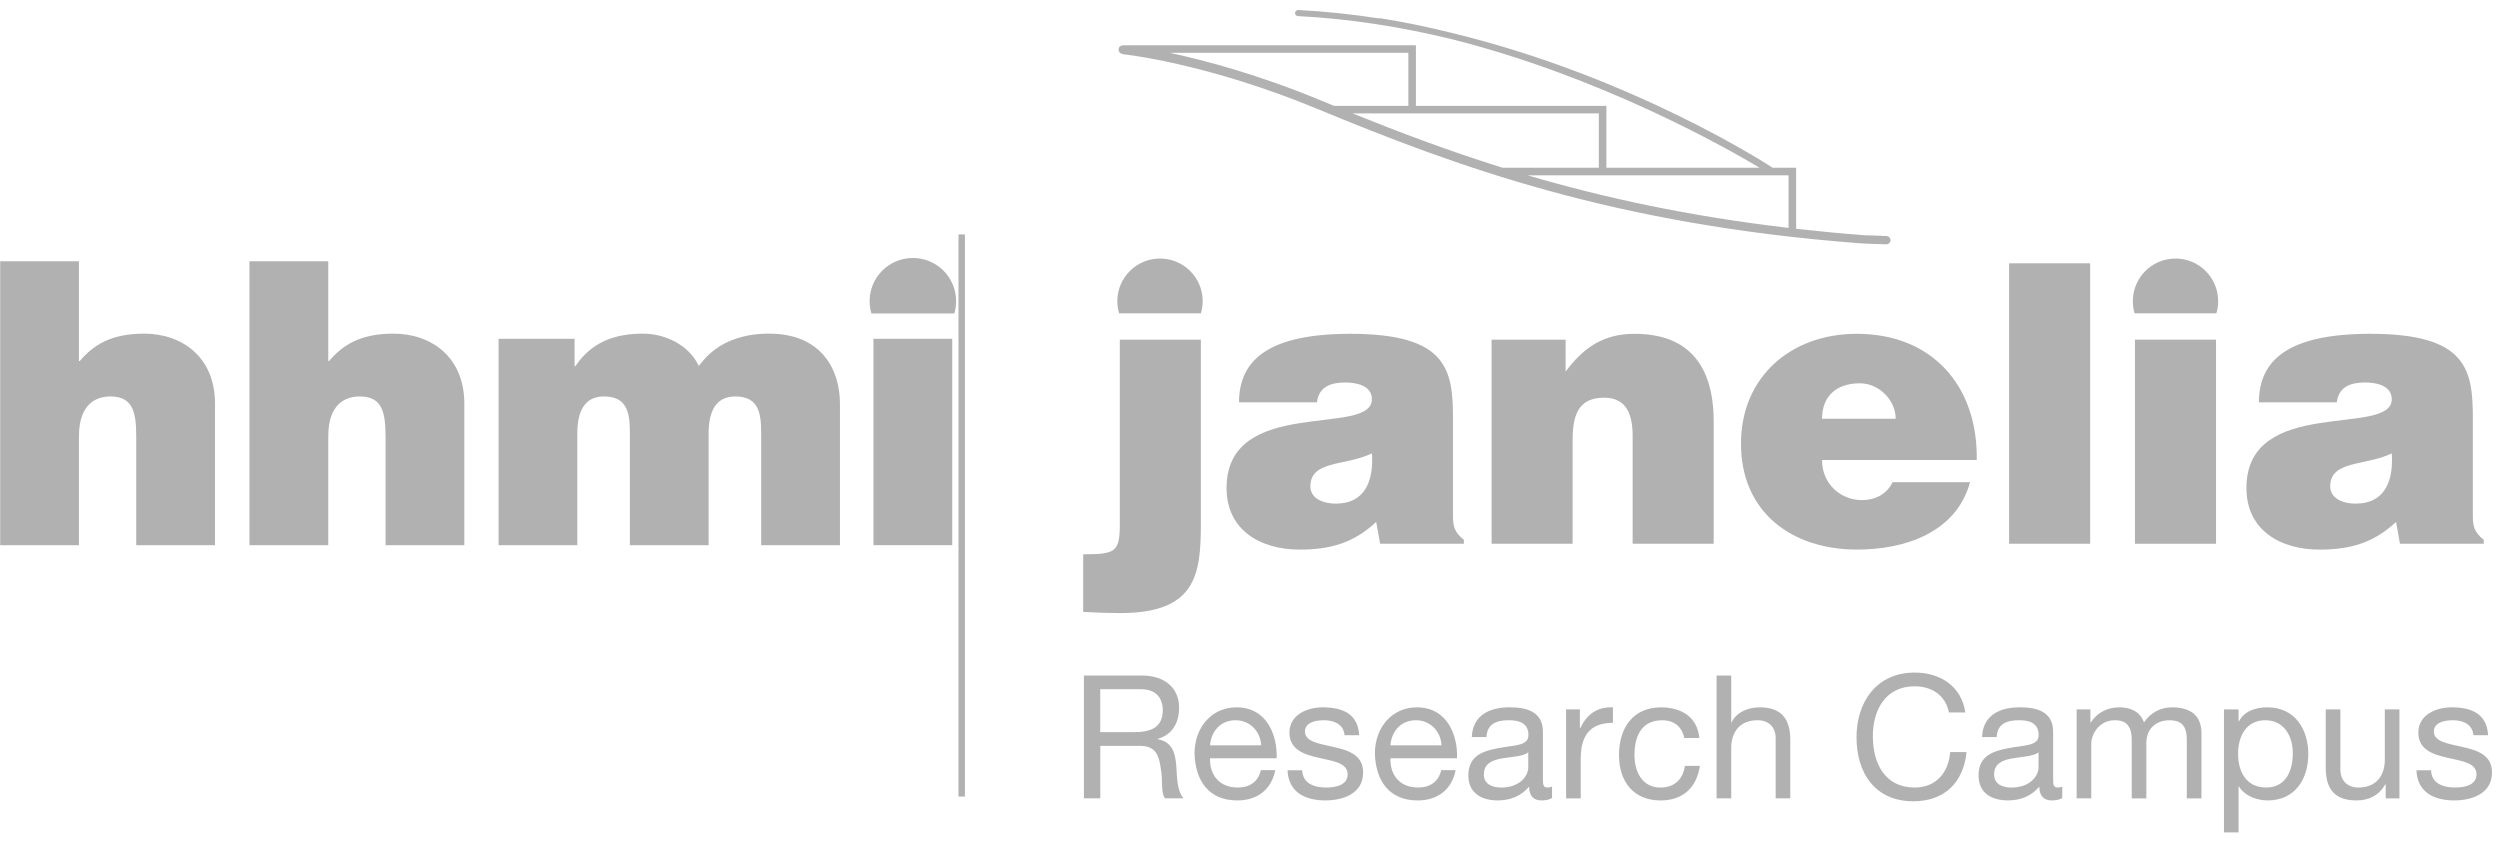
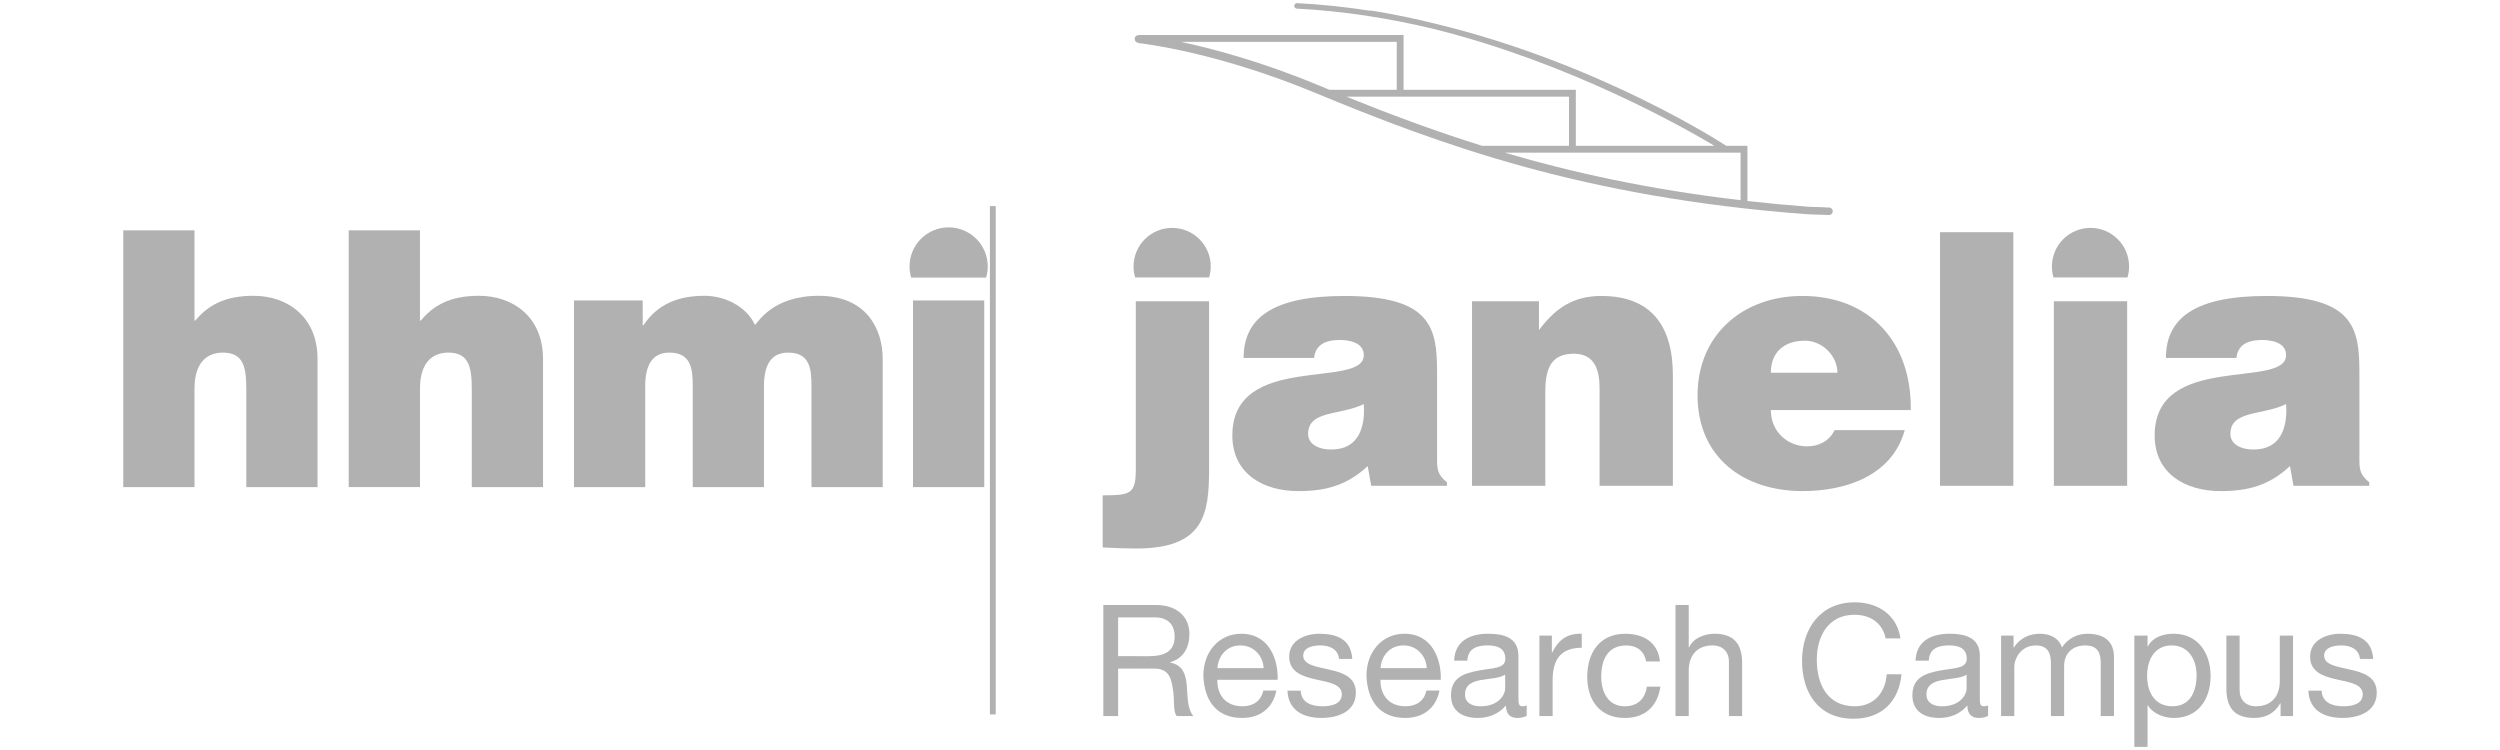
- <svg xmlns="http://www.w3.org/2000/svg" width="178px" height="60px" viewBox="0 0 178 60" version="1.1">
-   <defs />
-   <g id="Page-1" stroke="none" stroke-width="1" fill="none" fill-rule="evenodd">
-     <g id="janelia-logo" fill="#B1B1B1">
+ <svg xmlns="http://www.w3.org/2000/svg" width="300" height="90" viewBox="0 0 300 90" version="1.1" id="svg5091">
+   <defs id="defs5028" />
+   <g id="Page-1" stroke="none" stroke-width="1" fill="none" fill-rule="evenodd" transform="matrix(1.524181,0,0,1.524181,14.77144,-0.710289)">
+     <g id="janelia-logo" fill="#b1b1b1">
      <g id="Group">
-         <path d="M134.319,16.805 L133.986,16.795 C133.976,16.793 133.965,16.787 133.956,16.787 L132.728,16.748 C131.058,16.62 129.445,16.466 127.884,16.291 L127.884,11.945 L126.212,11.945 C126.212,11.945 126.209,11.941 126.205,11.938 C126.083,11.857 116.343,5.477 103.37,2.345 C101.711,1.931 100.011,1.574 98.286,1.301 C98.253,1.296 98.218,1.301 98.187,1.312 C96.307,1.02 94.386,0.813 92.434,0.712 C92.316,0.707 92.213,0.799 92.206,0.919 C92.199,1.037 92.292,1.141 92.411,1.147 C96.15,1.336 99.782,1.928 103.192,2.747 C113.87,5.397 122.891,10.514 125.286,11.944 L114.375,11.944 L114.375,7.538 L100.813,7.538 L100.813,3.221 L80.029,3.221 C79.803,3.221 79.643,3.327 79.643,3.52 C79.643,3.814 79.951,3.861 80.038,3.871 C80.097,3.876 85.966,4.511 93.784,7.749 C103.727,11.865 114.9,15.994 132.463,17.325 C132.466,17.325 132.515,17.326 132.595,17.329 C132.666,17.336 132.74,17.342 132.812,17.347 C132.825,17.347 134.297,17.395 134.297,17.395 C134.46,17.399 134.599,17.272 134.603,17.11 C134.61,16.947 134.48,16.81 134.319,16.805 L134.319,16.805 Z M127.346,16.226 C120.169,15.385 114.122,14.057 108.768,12.484 L127.346,12.484 L127.346,16.226 L127.346,16.226 Z M113.837,11.945 L106.989,11.945 C103.138,10.742 99.635,9.419 96.307,8.075 L113.838,8.075 C113.837,8.476 113.837,11.122 113.837,11.945 L113.837,11.945 Z M100.275,3.76 L100.275,7.537 L94.983,7.537 C94.662,7.403 94.342,7.273 94.023,7.141 C89.613,5.315 85.812,4.303 83.278,3.76 L100.275,3.76 L100.275,3.76 Z" id="Shape" />
-         <path d="M77.174,48.096 L81.292,48.096 C82.935,48.096 83.952,48.989 83.952,50.386 C83.952,51.44 83.487,52.309 82.433,52.604 L82.433,52.628 C83.45,52.824 83.659,53.571 83.744,54.43 C83.818,55.286 83.769,56.242 84.261,56.843 L82.962,56.843 C82.629,56.487 82.813,55.544 82.643,54.687 C82.52,53.828 82.311,53.107 81.184,53.107 L78.34,53.107 L78.34,56.843 L77.175,56.843 L77.175,48.096 L77.174,48.096 Z M80.766,52.127 C81.857,52.127 82.789,51.844 82.789,50.57 C82.789,49.713 82.322,49.073 81.231,49.073 L78.337,49.073 L78.337,52.127 L80.766,52.127 L80.766,52.127 Z" id="Shape" />
-         <path d="M90.801,54.833 C90.519,56.23 89.513,56.991 88.093,56.991 C86.067,56.991 85.113,55.595 85.05,53.659 C85.05,51.759 86.302,50.362 88.03,50.362 C90.273,50.362 90.96,52.457 90.898,53.988 L86.154,53.988 C86.117,55.092 86.743,56.072 88.129,56.072 C88.987,56.072 89.588,55.655 89.772,54.833 L90.801,54.833 L90.801,54.833 Z M89.796,53.069 C89.748,52.078 89,51.281 87.968,51.281 C86.877,51.281 86.228,52.102 86.156,53.069 L89.796,53.069 L89.796,53.069 Z" id="Shape" />
-         <path d="M92.715,54.847 C92.752,55.778 93.56,56.072 94.42,56.072 C95.07,56.072 95.951,55.923 95.951,55.128 C95.951,54.32 94.922,54.187 93.88,53.952 C92.851,53.719 91.808,53.377 91.808,52.164 C91.808,50.889 93.071,50.362 94.173,50.362 C95.573,50.362 96.688,50.804 96.774,52.347 L95.733,52.347 C95.658,51.539 94.946,51.281 94.26,51.281 C93.636,51.281 92.913,51.453 92.913,52.089 C92.913,52.836 94.015,52.959 94.983,53.191 C96.025,53.425 97.056,53.768 97.056,54.993 C97.056,56.5 95.646,56.99 94.359,56.99 C92.935,56.99 91.735,56.414 91.673,54.845 L92.715,54.845" id="Shape" />
-         <path d="M103.644,54.833 C103.361,56.23 102.356,56.991 100.934,56.991 C98.91,56.991 97.955,55.595 97.892,53.659 C97.892,51.759 99.144,50.362 100.872,50.362 C103.116,50.362 103.802,52.457 103.74,53.988 L98.998,53.988 C98.961,55.092 99.585,56.072 100.97,56.072 C101.828,56.072 102.429,55.655 102.614,54.833 L103.644,54.833 L103.644,54.833 Z M102.638,53.069 C102.588,52.078 101.842,51.281 100.811,51.281 C99.719,51.281 99.071,52.102 98.998,53.069 L102.638,53.069 L102.638,53.069 Z" id="Shape" />
-         <path d="M110.505,56.819 C110.322,56.93 110.088,56.99 109.756,56.99 C109.218,56.99 108.873,56.695 108.873,56.009 C108.298,56.684 107.525,56.99 106.643,56.99 C105.49,56.99 104.547,56.475 104.547,55.213 C104.547,53.78 105.612,53.473 106.691,53.265 C107.844,53.045 108.824,53.119 108.824,52.334 C108.824,51.425 108.076,51.28 107.415,51.28 C106.531,51.28 105.884,51.55 105.835,52.481 L104.792,52.481 C104.853,50.913 106.066,50.361 107.475,50.361 C108.616,50.361 109.856,50.617 109.856,52.102 L109.856,55.36 C109.856,55.851 109.856,56.071 110.187,56.071 C110.273,56.071 110.371,56.059 110.505,56.008 L110.505,56.819 L110.505,56.819 Z M108.812,53.572 C108.408,53.867 107.625,53.878 106.925,54.002 C106.24,54.123 105.65,54.37 105.65,55.142 C105.65,55.828 106.24,56.073 106.876,56.073 C108.25,56.073 108.812,55.215 108.812,54.64 L108.812,53.572 L108.812,53.572 Z" id="Shape" />
-         <path d="M111.507,50.508 L112.487,50.508 L112.487,51.844 L112.512,51.844 C113.015,50.828 113.712,50.325 114.84,50.362 L114.84,51.466 C113.163,51.466 112.548,52.421 112.548,54.027 L112.548,56.845 L111.506,56.845 L111.506,50.508" id="Shape" />
-         <path d="M119.917,52.544 C119.757,51.748 119.207,51.283 118.348,51.283 C116.84,51.283 116.374,52.469 116.374,53.758 C116.374,54.921 116.9,56.073 118.224,56.073 C119.229,56.073 119.83,55.484 119.965,54.53 L121.033,54.53 C120.8,56.073 119.83,56.992 118.237,56.992 C116.303,56.992 115.271,55.645 115.271,53.758 C115.271,51.859 116.252,50.363 118.263,50.363 C119.696,50.363 120.849,51.037 120.995,52.545 L119.917,52.545" id="Shape" />
-         <path d="M122.222,48.096 L123.264,48.096 L123.264,51.439 L123.287,51.439 C123.632,50.68 124.528,50.361 125.287,50.361 C126.953,50.361 127.467,51.316 127.467,52.677 L127.467,56.843 L126.427,56.843 L126.427,52.553 C126.427,51.782 125.937,51.28 125.139,51.28 C123.877,51.28 123.263,52.125 123.263,53.264 L123.263,56.842 L122.221,56.842 L122.221,48.096" id="Shape" />
-         <path d="M138.766,50.731 C138.522,49.49 137.527,48.865 136.315,48.865 C134.231,48.865 133.347,50.582 133.347,52.406 C133.347,54.405 134.231,56.071 136.328,56.071 C137.861,56.071 138.743,54.993 138.852,53.548 L140.017,53.548 C139.797,55.729 138.434,57.051 136.229,57.051 C133.506,57.051 132.184,55.043 132.184,52.495 C132.184,49.958 133.629,47.887 136.327,47.887 C138.153,47.887 139.661,48.864 139.931,50.729 L138.766,50.729" id="Shape" />
-         <path d="M146.833,56.819 C146.65,56.93 146.417,56.99 146.087,56.99 C145.546,56.99 145.2,56.695 145.2,56.009 C144.626,56.684 143.854,56.99 142.972,56.99 C141.817,56.99 140.873,56.475 140.873,55.213 C140.873,53.78 141.941,53.473 143.021,53.265 C144.173,53.045 145.151,53.119 145.151,52.334 C145.151,51.425 144.405,51.28 143.743,51.28 C142.859,51.28 142.211,51.55 142.162,52.481 L141.121,52.481 C141.182,50.913 142.395,50.361 143.804,50.361 C144.945,50.361 146.184,50.617 146.184,52.102 L146.184,55.36 C146.184,55.851 146.184,56.071 146.515,56.071 C146.601,56.071 146.699,56.059 146.833,56.008 L146.833,56.819 L146.833,56.819 Z M145.143,53.572 C144.737,53.867 143.952,53.878 143.254,54.002 C142.568,54.123 141.981,54.37 141.981,55.142 C141.981,55.828 142.568,56.073 143.205,56.073 C144.578,56.073 145.143,55.215 145.143,54.64 L145.143,53.572 L145.143,53.572 Z" id="Shape" />
-         <path d="M147.858,50.508 L148.837,50.508 L148.837,51.44 L148.862,51.44 C149.326,50.732 150.039,50.362 150.909,50.362 C151.68,50.362 152.392,50.668 152.65,51.44 C153.081,50.767 153.827,50.362 154.636,50.362 C155.897,50.362 156.744,50.889 156.744,52.2 L156.744,56.845 L155.701,56.845 L155.701,52.691 C155.701,51.907 155.495,51.283 154.477,51.283 C153.472,51.283 152.82,51.92 152.82,52.899 L152.82,56.844 L151.78,56.844 L151.78,52.69 C151.78,51.869 151.522,51.281 150.589,51.281 C149.35,51.281 148.898,52.42 148.898,52.898 L148.898,56.843 L147.857,56.843 L147.857,50.508" id="Shape" />
-         <path d="M158.346,50.508 L159.387,50.508 L159.387,51.367 L159.411,51.367 C159.754,50.667 160.564,50.361 161.435,50.361 C163.382,50.361 164.351,51.905 164.351,53.695 C164.351,55.483 163.394,56.99 161.459,56.99 C160.808,56.99 159.877,56.744 159.411,55.997 L159.387,55.997 L159.387,59.268 L158.346,59.268 L158.346,50.508 L158.346,50.508 Z M161.286,51.281 C159.89,51.281 159.351,52.483 159.351,53.669 C159.351,54.92 159.917,56.071 161.351,56.071 C162.772,56.071 163.248,54.857 163.248,53.619 C163.247,52.433 162.637,51.281 161.286,51.281 L161.286,51.281 Z" id="Shape" />
-         <path d="M170.839,56.844 L169.86,56.844 L169.86,55.838 L169.836,55.838 C169.394,56.623 168.681,56.991 167.775,56.991 C166.109,56.991 165.594,56.036 165.594,54.676 L165.594,50.509 L166.636,50.509 L166.636,54.799 C166.636,55.572 167.125,56.073 167.923,56.073 C169.185,56.073 169.799,55.228 169.799,54.088 L169.799,50.51 L170.84,50.51 L170.84,56.844" id="Shape" />
-         <path d="M173.093,54.847 C173.129,55.778 173.936,56.072 174.797,56.072 C175.447,56.072 176.328,55.923 176.328,55.128 C176.328,54.32 175.299,54.187 174.256,53.952 C173.228,53.719 172.186,53.377 172.186,52.164 C172.186,50.889 173.448,50.362 174.553,50.362 C175.949,50.362 177.065,50.804 177.152,52.347 L176.11,52.347 C176.036,51.539 175.325,51.281 174.639,51.281 C174.014,51.281 173.29,51.453 173.29,52.089 C173.29,52.836 174.393,52.959 175.361,53.191 C176.402,53.425 177.431,53.768 177.431,54.993 C177.431,56.5 176.021,56.99 174.737,56.99 C173.312,56.99 172.112,56.414 172.05,54.845 L173.093,54.845" id="Shape" />
-         <path d="M85.505,22.309 C85.585,22.035 85.632,21.745 85.632,21.444 C85.632,19.768 84.272,18.408 82.592,18.408 C80.914,18.408 79.553,19.768 79.553,21.444 C79.553,21.745 79.598,22.035 79.681,22.309 L85.505,22.309" id="Shape" />
-         <path d="M157.806,22.309 C157.889,22.035 157.933,21.745 157.933,21.444 C157.933,19.768 156.573,18.408 154.896,18.408 C153.218,18.408 151.858,19.768 151.858,21.444 C151.858,21.745 151.901,22.035 151.983,22.309 L157.806,22.309" id="Shape" />
-         <path d="M85.501,24.183 L85.501,37.328 C85.501,40.933 85.14,43.651 79.758,43.651 C78.953,43.651 78.149,43.623 77.123,43.568 L77.123,39.464 C79.397,39.464 79.731,39.324 79.731,37.328 L79.731,24.183 L85.501,24.183" id="Shape" />
-         <path d="M98.265,38.715 L97.987,37.162 C96.348,38.687 94.684,39.131 92.52,39.131 C89.774,39.131 87.332,37.771 87.332,34.749 C87.332,28.15 97.68,31.144 97.68,28.426 C97.68,27.372 96.403,27.233 95.793,27.233 C94.989,27.233 93.906,27.399 93.767,28.647 L88.219,28.647 C88.219,25.57 90.411,23.767 96.156,23.767 C103.037,23.767 103.452,26.317 103.452,29.785 L103.452,36.58 C103.452,37.412 103.479,37.827 104.229,38.437 L104.229,38.715 L98.265,38.715 L98.265,38.715 Z M97.681,32.28 C95.794,33.196 93.298,32.751 93.298,34.639 C93.298,35.36 93.992,35.856 95.13,35.856 C97.154,35.857 97.82,34.277 97.681,32.28 L97.681,32.28 Z" id="Shape" />
-         <path d="M106.201,24.183 L111.472,24.183 L111.472,26.457 C112.777,24.71 114.19,23.768 116.384,23.768 C120.211,23.768 122.014,26.014 122.014,30.008 L122.014,38.715 L116.244,38.715 L116.244,31.034 C116.244,29.592 115.856,28.316 114.219,28.316 C112.445,28.316 111.971,29.453 111.971,31.311 L111.971,38.715 L106.201,38.715 L106.201,24.183" id="Shape" />
-         <path d="M129.729,32.751 C129.729,34.472 131.061,35.608 132.586,35.608 C133.502,35.608 134.336,35.193 134.751,34.332 L140.27,34.332 C139.274,37.937 135.61,39.13 132.226,39.13 C127.565,39.13 123.958,36.468 123.958,31.587 C123.958,26.816 127.536,23.767 132.199,23.767 C137.582,23.767 140.828,27.483 140.744,32.75 L129.729,32.75 L129.729,32.751 Z M134.972,29.813 C134.972,28.481 133.779,27.29 132.42,27.29 C130.7,27.29 129.729,28.261 129.729,29.813 L134.972,29.813 L134.972,29.813 Z" id="Shape" />
+         <path d="m 134.319,16.805 -0.333,-0.011 c -0.01,-0.001 -0.021,-0.008 -0.029,-0.008 l -1.228,-0.039 C 131.058,16.62 129.445,16.466 127.884,16.291 v -4.345 h -1.672 c 0,0 -0.003,-0.004 -0.008,-0.008 -0.121,-0.081 -9.861,-6.46 -22.834,-9.592 -1.659,-0.415 -3.36,-0.771 -5.084,-1.044 -0.033,-0.005 -0.068,0 -0.099,0.011 C 96.307,1.02 94.386,0.813 92.434,0.712 c -0.118,-0.005 -0.22,0.086 -0.228,0.206 -0.006,0.119 0.086,0.223 0.205,0.228 3.739,0.19 7.372,0.781 10.781,1.6 10.678,2.65 19.699,7.767 22.093,9.197 H 114.375 V 7.538 H 100.813 V 3.221 H 80.029 c -0.226,0 -0.386,0.106 -0.386,0.299 0,0.293 0.308,0.34 0.395,0.35 0.059,0.005 5.928,0.64 13.746,3.878 9.943,4.116 21.117,8.245 38.679,9.576 0.003,0 0.052,0.001 0.132,0.004 0.071,0.006 0.145,0.013 0.217,0.017 0.013,0 1.484,0.048 1.484,0.048 0.164,0.004 0.302,-0.122 0.307,-0.285 0.007,-0.163 -0.123,-0.3 -0.285,-0.304 z m -6.972,-0.579 c -7.177,-0.841 -13.224,-2.169 -18.578,-3.742 h 18.578 z m -13.509,-4.281 h -6.848 C 103.138,10.742 99.635,9.419 96.307,8.075 h 17.531 c -10e-4,0.401 -10e-4,3.047 -10e-4,3.871 z M 100.275,3.76 v 3.777 h -5.291 c -0.321,-0.134 -0.642,-0.264 -0.96,-0.396 C 89.613,5.315 85.812,4.303 83.278,3.76 Z" id="Shape" />
+         <path d="m 77.174,48.096 h 4.118 c 1.643,0 2.66,0.893 2.66,2.29 0,1.054 -0.465,1.923 -1.519,2.218 v 0.024 c 1.017,0.196 1.227,0.944 1.312,1.802 0.073,0.856 0.024,1.812 0.516,2.413 h -1.299 c -0.333,-0.356 -0.148,-1.299 -0.319,-2.156 -0.123,-0.86 -0.332,-1.581 -1.459,-1.581 h -2.844 v 3.736 H 77.175 V 48.096 Z m 3.592,4.031 c 1.091,0 2.024,-0.283 2.024,-1.557 0,-0.857 -0.467,-1.497 -1.559,-1.497 h -2.893 v 3.053 z" id="path5031" />
+         <path d="m 90.801,54.833 c -0.282,1.396 -1.288,2.158 -2.708,2.158 -2.026,0 -2.98,-1.396 -3.043,-3.333 0,-1.899 1.252,-3.297 2.98,-3.297 2.243,0 2.931,2.096 2.868,3.626 h -4.744 c -0.037,1.104 0.588,2.084 1.974,2.084 0.858,0 1.459,-0.417 1.643,-1.238 z m -1.005,-1.764 c -0.048,-0.992 -0.796,-1.788 -1.827,-1.788 -1.091,0 -1.741,0.82 -1.813,1.788 z" id="path5033" />
+         <path d="m 92.715,54.847 c 0.037,0.932 0.845,1.225 1.705,1.225 0.649,0 1.531,-0.148 1.531,-0.944 0,-0.808 -1.029,-0.941 -2.072,-1.176 -1.029,-0.233 -2.072,-0.575 -2.072,-1.788 0,-1.275 1.263,-1.802 2.365,-1.802 1.399,0 2.515,0.442 2.601,1.985 h -1.041 c -0.075,-0.808 -0.787,-1.066 -1.473,-1.066 -0.623,0 -1.347,0.171 -1.347,0.807 0,0.747 1.102,0.871 2.071,1.102 1.041,0.235 2.073,0.577 2.073,1.802 0,1.508 -1.41,1.997 -2.697,1.997 -1.424,0 -2.624,-0.576 -2.686,-2.145 h 1.042" id="path5035" />
+         <path d="m 103.644,54.833 c -0.283,1.396 -1.288,2.158 -2.71,2.158 -2.024,0 -2.979,-1.396 -3.042,-3.333 0,-1.899 1.252,-3.297 2.98,-3.297 2.244,0 2.931,2.096 2.868,3.626 h -4.742 c -0.037,1.104 0.587,2.084 1.972,2.084 0.858,0 1.459,-0.417 1.644,-1.238 z m -1.006,-1.764 c -0.05,-0.992 -0.796,-1.788 -1.827,-1.788 -1.091,0 -1.74,0.82 -1.813,1.788 z" id="path5037" />
+         <path d="m 110.505,56.819 c -0.183,0.111 -0.417,0.171 -0.749,0.171 -0.538,0 -0.883,-0.296 -0.883,-0.981 -0.575,0.674 -1.348,0.981 -2.23,0.981 -1.154,0 -2.097,-0.515 -2.097,-1.777 0,-1.433 1.065,-1.74 2.145,-1.948 1.153,-0.219 2.133,-0.146 2.133,-0.931 0,-0.909 -0.748,-1.054 -1.409,-1.054 -0.884,0 -1.531,0.269 -1.58,1.201 h -1.042 c 0.061,-1.569 1.274,-2.121 2.683,-2.121 1.141,0 2.38,0.256 2.38,1.741 v 3.259 c 0,0.491 0,0.71 0.332,0.71 0.085,0 0.183,-0.012 0.318,-0.062 v 0.811 z m -1.693,-3.247 c -0.404,0.295 -1.188,0.305 -1.887,0.43 -0.685,0.121 -1.275,0.368 -1.275,1.14 0,0.686 0.589,0.931 1.226,0.931 1.374,0 1.936,-0.857 1.936,-1.432 z" id="path5039" />
+         <path d="m 111.507,50.508 h 0.98 v 1.336 h 0.025 c 0.503,-1.017 1.2,-1.52 2.328,-1.483 v 1.104 c -1.678,0 -2.292,0.956 -2.292,2.561 v 2.818 h -1.042 V 50.508" id="path5041" />
+         <path d="m 119.917,52.544 c -0.159,-0.795 -0.709,-1.261 -1.568,-1.261 -1.508,0 -1.974,1.187 -1.974,2.475 0,1.163 0.526,2.315 1.85,2.315 1.005,0 1.607,-0.589 1.741,-1.543 h 1.069 c -0.234,1.543 -1.203,2.462 -2.796,2.462 -1.934,0 -2.966,-1.347 -2.966,-3.235 0,-1.899 0.98,-3.395 2.992,-3.395 1.433,0 2.586,0.674 2.732,2.182 h -1.078" id="path5043" />
+         <path d="m 122.222,48.096 h 1.042 v 3.343 h 0.023 c 0.345,-0.758 1.241,-1.078 2,-1.078 1.667,0 2.181,0.956 2.181,2.316 v 4.166 h -1.04 v -4.289 c 0,-0.771 -0.49,-1.273 -1.288,-1.273 -1.263,0 -1.876,0.844 -1.876,1.983 v 3.578 h -1.042 V 48.096" id="path5045" />
+         <path d="m 138.766,50.731 c -0.244,-1.24 -1.239,-1.865 -2.451,-1.865 -2.084,0 -2.968,1.717 -2.968,3.541 0,1.999 0.884,3.664 2.981,3.664 1.534,0 2.415,-1.078 2.525,-2.522 h 1.165 c -0.22,2.181 -1.583,3.503 -3.788,3.503 -2.722,0 -4.045,-2.008 -4.045,-4.557 0,-2.536 1.445,-4.608 4.143,-4.608 1.826,0 3.334,0.977 3.604,2.843 h -1.165" id="path5047" />
+         <path d="m 146.833,56.819 c -0.183,0.111 -0.416,0.171 -0.747,0.171 -0.54,0 -0.886,-0.296 -0.886,-0.981 -0.574,0.674 -1.347,0.981 -2.229,0.981 -1.155,0 -2.099,-0.515 -2.099,-1.777 0,-1.433 1.069,-1.74 2.148,-1.948 1.153,-0.219 2.131,-0.146 2.131,-0.931 0,-0.909 -0.747,-1.054 -1.408,-1.054 -0.884,0 -1.532,0.269 -1.582,1.201 h -1.041 c 0.061,-1.569 1.275,-2.121 2.684,-2.121 1.141,0 2.379,0.256 2.379,1.741 v 3.259 c 0,0.491 0,0.71 0.331,0.71 0.086,0 0.184,-0.012 0.319,-0.062 v 0.811 z m -1.691,-3.247 c -0.406,0.295 -1.191,0.305 -1.888,0.43 -0.687,0.121 -1.274,0.368 -1.274,1.14 0,0.686 0.587,0.931 1.225,0.931 1.373,0 1.937,-0.857 1.937,-1.432 z" id="path5049" />
+         <path d="m 147.858,50.508 h 0.979 v 0.932 h 0.025 c 0.464,-0.708 1.177,-1.078 2.046,-1.078 0.772,0 1.483,0.307 1.741,1.078 0.431,-0.673 1.178,-1.078 1.986,-1.078 1.261,0 2.108,0.527 2.108,1.838 v 4.645 h -1.042 v -4.154 c 0,-0.784 -0.206,-1.408 -1.225,-1.408 -1.005,0 -1.657,0.637 -1.657,1.617 V 56.844 h -1.04 v -4.154 c 0,-0.82 -0.258,-1.408 -1.191,-1.408 -1.239,0 -1.691,1.139 -1.691,1.617 v 3.945 h -1.041 V 50.508" id="path5051" />
+         <path d="m 158.346,50.508 h 1.041 v 0.859 h 0.024 c 0.343,-0.699 1.153,-1.006 2.024,-1.006 1.947,0 2.916,1.545 2.916,3.334 0,1.788 -0.957,3.296 -2.892,3.296 -0.651,0 -1.582,-0.247 -2.048,-0.993 h -0.024 V 59.268 h -1.041 z m 2.94,0.773 c -1.396,0 -1.935,1.201 -1.935,2.388 0,1.25 0.565,2.401 2,2.401 1.421,0 1.897,-1.213 1.897,-2.451 -0.001,-1.186 -0.611,-2.338 -1.961,-2.338 z" id="path5053" />
+         <path d="m 170.839,56.844 h -0.979 v -1.006 h -0.024 c -0.442,0.784 -1.155,1.153 -2.061,1.153 -1.667,0 -2.181,-0.956 -2.181,-2.315 v -4.167 h 1.041 v 4.289 c 0,0.773 0.489,1.274 1.287,1.274 1.263,0 1.876,-0.844 1.876,-1.984 V 50.51 H 170.84 V 56.844" id="path5055" />
+         <path d="m 173.093,54.847 c 0.036,0.932 0.844,1.225 1.704,1.225 0.651,0 1.531,-0.148 1.531,-0.944 0,-0.808 -1.029,-0.941 -2.072,-1.176 -1.028,-0.233 -2.071,-0.575 -2.071,-1.788 0,-1.275 1.262,-1.802 2.367,-1.802 1.396,0 2.511,0.442 2.599,1.985 h -1.042 c -0.073,-0.808 -0.785,-1.066 -1.47,-1.066 -0.625,0 -1.349,0.171 -1.349,0.807 0,0.747 1.102,0.871 2.071,1.102 1.041,0.235 2.071,0.577 2.071,1.802 0,1.508 -1.41,1.997 -2.695,1.997 -1.424,0 -2.625,-0.576 -2.686,-2.145 h 1.042" id="path5057" />
+         <path d="m 85.505,22.309 c 0.08,-0.274 0.127,-0.564 0.127,-0.865 0,-1.676 -1.36,-3.036 -3.04,-3.036 -1.678,0 -3.039,1.36 -3.039,3.036 0,0.301 0.045,0.591 0.128,0.865 h 5.824" id="path5059" />
+         <path d="m 157.806,22.309 c 0.083,-0.274 0.128,-0.564 0.128,-0.865 0,-1.676 -1.36,-3.036 -3.038,-3.036 -1.678,0 -3.038,1.36 -3.038,3.036 0,0.301 0.043,0.591 0.124,0.865 h 5.823" id="path5061" />
+         <path d="m 85.501,24.183 v 13.144 c 0,3.605 -0.36,6.323 -5.742,6.323 -0.806,0 -1.61,-0.027 -2.636,-0.083 v -4.104 c 2.275,0 2.609,-0.14 2.609,-2.136 V 24.183 h 5.769" id="path5063" />
+         <path d="M 98.265,38.715 97.987,37.162 c -1.639,1.525 -3.303,1.969 -5.467,1.969 -2.746,0 -5.188,-1.36 -5.188,-4.382 0,-6.599 10.348,-3.604 10.348,-6.323 0,-1.054 -1.277,-1.192 -1.887,-1.192 -0.804,0 -1.887,0.166 -2.026,1.414 h -5.548 c 0,-3.077 2.192,-4.881 7.936,-4.881 6.882,0 7.296,2.551 7.296,6.019 v 6.795 c 0,0.831 0.027,1.247 0.777,1.857 v 0.278 H 98.265 Z M 97.681,32.28 c -1.887,0.916 -4.383,0.471 -4.383,2.359 0,0.721 0.694,1.217 1.831,1.217 2.025,0.001 2.69,-1.579 2.552,-3.576 z" id="path5065" />
+         <path d="m 106.201,24.183 h 5.271 v 2.273 c 1.305,-1.747 2.718,-2.689 4.912,-2.689 3.828,0 5.631,2.246 5.631,6.24 v 8.708 h -5.771 v -7.681 c 0,-1.442 -0.387,-2.719 -2.025,-2.719 -1.775,0 -2.248,1.138 -2.248,2.996 v 7.404 h -5.769 v -14.532" id="path5067" />
+         <path d="m 129.729,32.751 c 0,1.72 1.332,2.857 2.857,2.857 0.916,0 1.75,-0.416 2.164,-1.276 h 5.52 c -0.997,3.605 -4.661,4.798 -8.044,4.798 -4.662,0 -8.268,-2.662 -8.268,-7.543 0,-4.772 3.578,-7.821 8.241,-7.821 5.383,0 8.629,3.717 8.545,8.984 h -11.015 z m 5.243,-2.938 c 0,-1.332 -1.193,-2.523 -2.552,-2.523 -1.72,0 -2.692,0.971 -2.692,2.523 z" id="path5069" />
        <rect id="Rectangle-path" x="143.048" y="18.748" width="5.772" height="19.966" />
-         <rect id="Rectangle-path" x="152.01" y="24.183" width="5.771" height="14.532" />
-         <path d="M170.878,38.715 L170.6,37.162 C168.964,38.687 167.298,39.131 165.134,39.131 C162.388,39.131 159.946,37.771 159.946,34.749 C159.946,28.15 170.294,31.144 170.294,28.426 C170.294,27.372 169.017,27.233 168.408,27.233 C167.603,27.233 166.521,27.399 166.381,28.647 L160.835,28.647 C160.835,25.57 163.025,23.767 168.767,23.767 C175.65,23.767 176.066,26.317 176.066,29.785 L176.066,36.58 C176.066,37.412 176.094,37.827 176.842,38.437 L176.842,38.715 L170.878,38.715 L170.878,38.715 Z M170.294,32.28 C168.408,33.196 165.91,32.751 165.91,34.639 C165.91,35.36 166.605,35.856 167.742,35.856 C169.767,35.857 170.434,34.277 170.294,32.28 L170.294,32.28 Z" id="Shape" />
-         <path d="M0.013,18.602 L5.622,18.602 L5.622,25.708 L5.678,25.708 C6.64,24.575 7.888,23.755 10.268,23.755 C12.902,23.755 15.309,25.368 15.309,28.738 L15.309,38.817 L9.7,38.817 L9.7,31.115 C9.7,29.416 9.502,28.227 7.862,28.227 C6.897,28.227 5.622,28.708 5.622,31.059 L5.622,38.817 L0.013,38.817 L0.013,18.602" id="Shape" />
-         <path d="M17.762,18.602 L23.373,18.602 L23.373,25.708 L23.429,25.708 C24.392,24.575 25.638,23.755 28.018,23.755 C30.651,23.755 33.06,25.368 33.06,28.738 L33.06,38.817 L27.451,38.817 L27.451,31.115 C27.451,29.416 27.251,28.227 25.61,28.227 C24.647,28.227 23.373,28.708 23.373,31.059 L23.373,38.817 L17.762,38.817 L17.762,18.602" id="Shape" />
-         <path d="M35.5,24.122 L40.909,24.122 L40.909,26.076 L40.966,26.076 C42.099,24.376 43.742,23.755 45.781,23.755 C47.369,23.755 49.068,24.575 49.748,26.049 C49.975,25.879 51.106,23.755 54.761,23.755 C58.527,23.755 59.804,26.359 59.804,28.738 L59.804,38.817 L54.195,38.817 L54.195,30.86 C54.195,29.473 54.053,28.227 52.354,28.227 C50.936,28.227 50.454,29.331 50.454,30.86 L50.454,38.817 L44.847,38.817 L44.847,30.86 C44.847,29.473 44.705,28.227 43.005,28.227 C41.59,28.227 41.105,29.331 41.105,30.86 L41.105,38.817 L35.499,38.817 L35.499,24.122" id="Shape" />
-         <rect id="Rectangle-path" x="62.191" y="24.122" width="5.609" height="14.695" />
-         <path d="M67.947,22.321 C68.029,22.044 68.075,21.749 68.075,21.446 C68.075,19.744 66.697,18.368 64.998,18.368 C63.294,18.368 61.916,19.745 61.916,21.446 C61.916,21.749 61.962,22.044 62.046,22.321 L67.947,22.321" id="Shape" />
-         <rect id="Rectangle-path" x="68.244" y="16.692" width="0.458" height="40.023" />
+         <rect id="rect5072" x="152.01" y="24.183" width="5.771" height="14.532" />
+         <path d="m 170.878,38.715 -0.278,-1.553 c -1.636,1.525 -3.302,1.969 -5.466,1.969 -2.746,0 -5.188,-1.36 -5.188,-4.382 0,-6.599 10.348,-3.604 10.348,-6.323 0,-1.054 -1.277,-1.192 -1.886,-1.192 -0.805,0 -1.887,0.166 -2.027,1.414 h -5.547 c 0,-3.077 2.191,-4.881 7.933,-4.881 6.883,0 7.299,2.551 7.299,6.019 v 6.795 c 0,0.831 0.028,1.247 0.776,1.857 v 0.278 z M 170.294,32.28 c -1.886,0.916 -4.384,0.471 -4.384,2.359 0,0.721 0.695,1.217 1.833,1.217 2.025,0.001 2.692,-1.579 2.552,-3.576 z" id="path5074" />
+         <path d="M 0.013,18.602 H 5.622 v 7.106 h 0.056 c 0.963,-1.133 2.21,-1.954 4.591,-1.954 2.634,0 5.04,1.613 5.04,4.983 V 38.817 H 9.7 v -7.702 c 0,-1.699 -0.198,-2.888 -1.838,-2.888 -0.965,0 -2.24,0.481 -2.24,2.832 v 7.757 H 0.013 V 18.602" id="path5076" />
+         <path d="m 17.762,18.602 h 5.611 v 7.106 h 0.056 c 0.963,-1.133 2.209,-1.954 4.589,-1.954 2.634,0 5.043,1.613 5.043,4.983 v 10.079 h -5.609 v -7.702 c 0,-1.699 -0.2,-2.888 -1.841,-2.888 -0.963,0 -2.236,0.481 -2.236,2.832 v 7.757 H 17.762 V 18.602" id="path5078" />
+         <path d="m 35.5,24.122 h 5.409 V 26.076 h 0.057 c 1.133,-1.7 2.777,-2.321 4.816,-2.321 1.588,0 3.286,0.82 3.966,2.294 0.227,-0.17 1.359,-2.294 5.013,-2.294 3.767,0 5.044,2.604 5.044,4.983 v 10.079 h -5.609 v -7.957 c 0,-1.387 -0.142,-2.632 -1.841,-2.632 -1.418,0 -1.9,1.104 -1.9,2.632 v 7.957 h -5.607 v -7.957 c 0,-1.387 -0.142,-2.632 -1.842,-2.632 -1.415,0 -1.899,1.104 -1.899,2.632 v 7.957 H 35.499 V 24.122" id="path5080" />
+         <rect id="rect5082" x="62.191" y="24.122" width="5.609" height="14.695" />
+         <path d="m 67.947,22.321 c 0.082,-0.277 0.129,-0.572 0.129,-0.875 0,-1.702 -1.379,-3.079 -3.078,-3.079 -1.704,0 -3.081,1.378 -3.081,3.079 0,0.303 0.046,0.598 0.13,0.875 h 5.9" id="path5084" />
+         <rect id="rect5086" x="68.244" y="16.692" width="0.458" height="40.023" />
      </g>
    </g>
  </g>
</svg>
